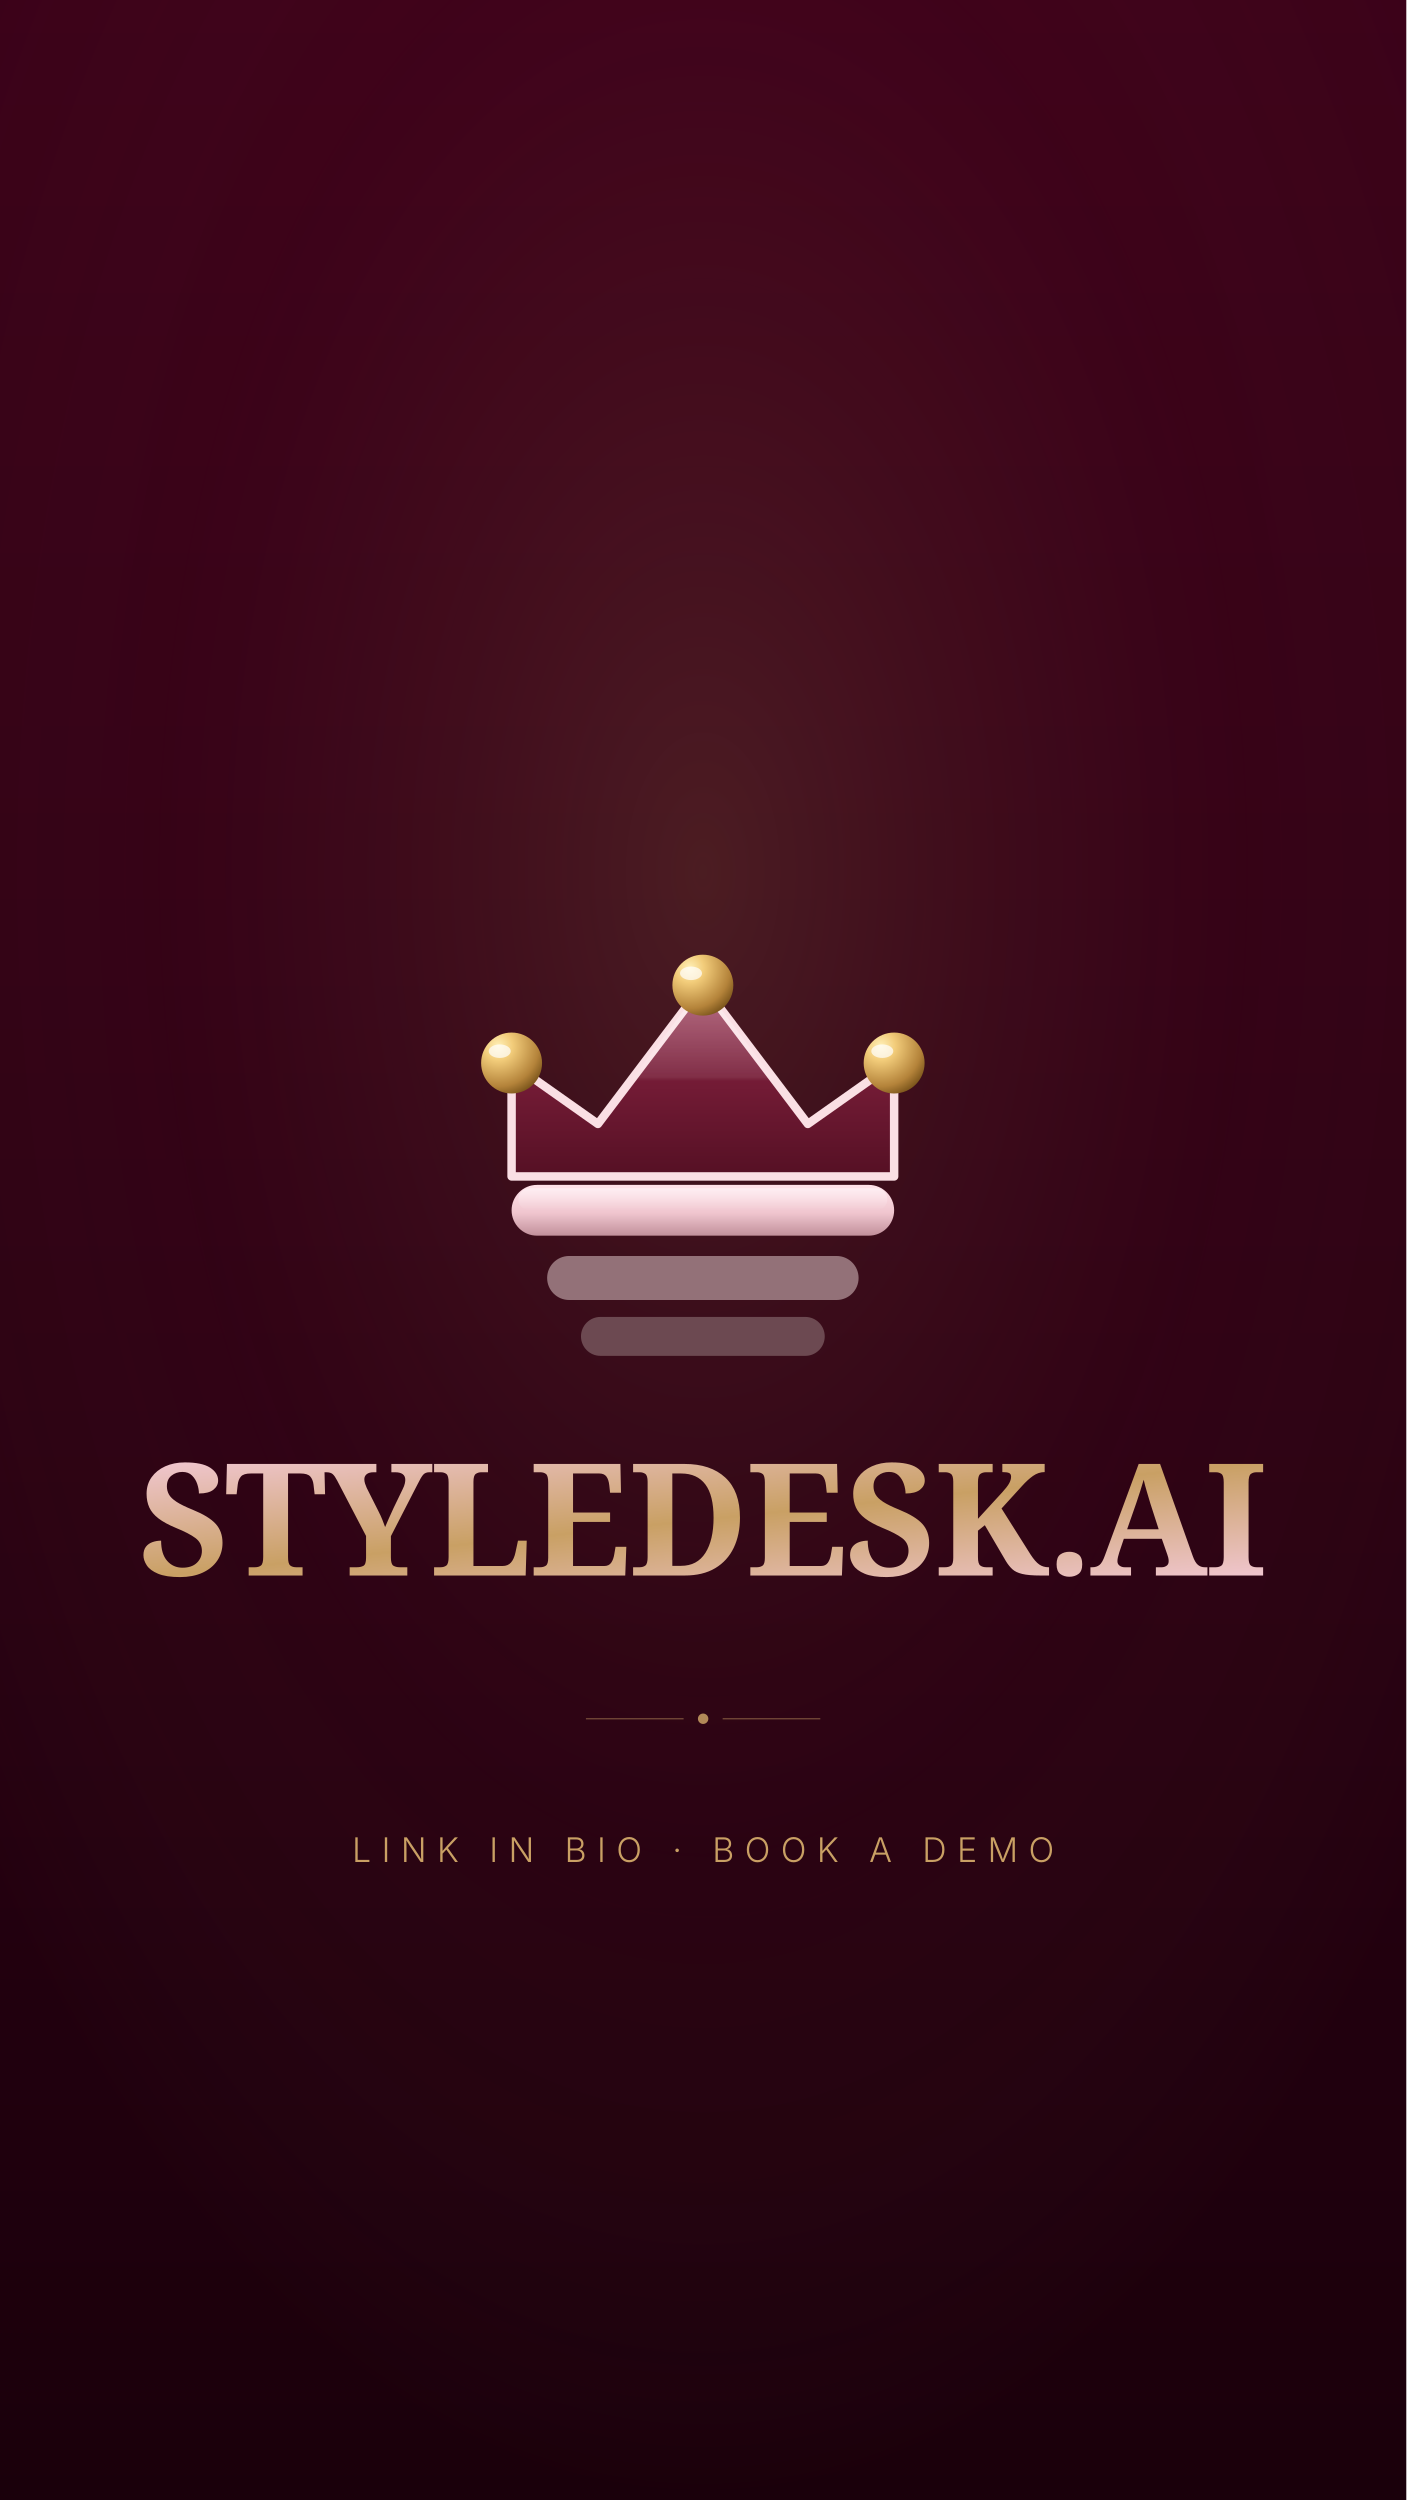
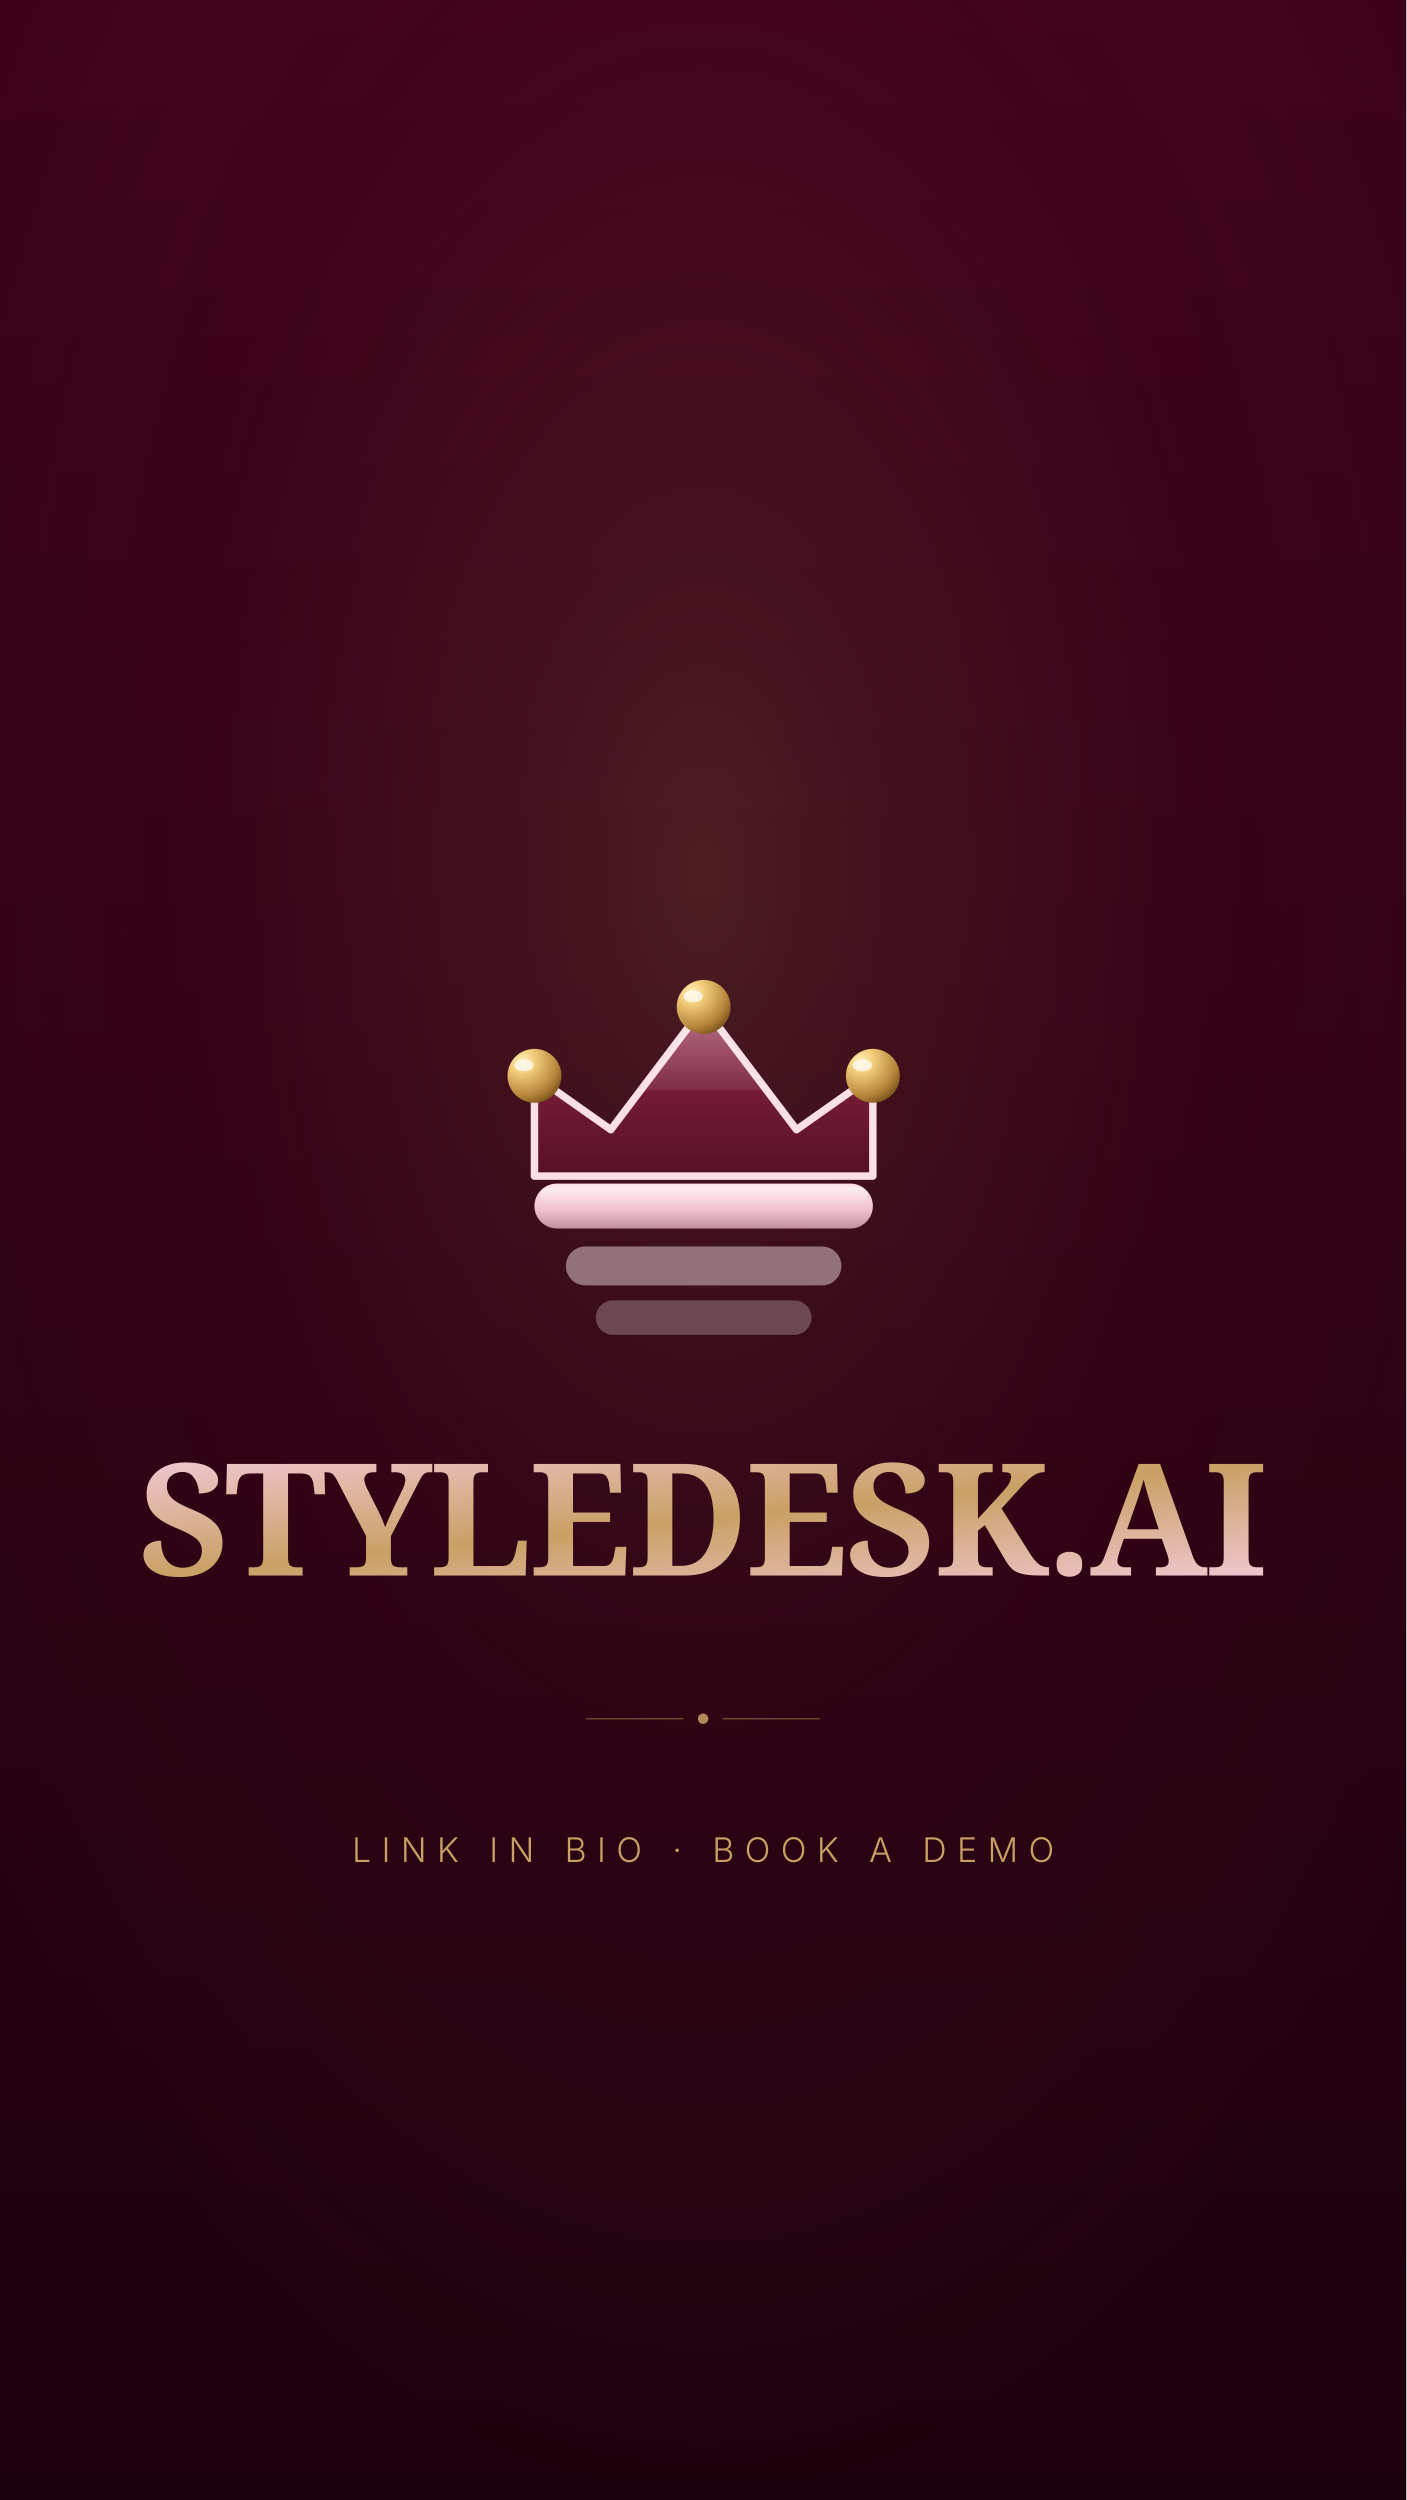
<svg xmlns="http://www.w3.org/2000/svg" viewBox="0 0 1080 1920" width="1080" height="1920" role="img" aria-label="StyleDesk.ai outro — link in bio, June 2026">
  <defs>
    <linearGradient id="bg" x1="0" y1="0" x2="0" y2="1">
      <stop offset="0%" stop-color="#3a0018" />
      <stop offset="55%" stop-color="#2a0012" />
      <stop offset="100%" stop-color="#1a000b" />
    </linearGradient>
    <linearGradient id="gold" x1="0" y1="0" x2="1" y2="1">
      <stop offset="0%" stop-color="#f0c6cf" />
      <stop offset="50%" stop-color="#c9a064" />
      <stop offset="100%" stop-color="#f0c6cf" />
    </linearGradient>
    <radialGradient id="glow" cx="50%" cy="35%" r="65%">
      <stop offset="0%" stop-color="#c9a064" stop-opacity="0.18" />
      <stop offset="60%" stop-color="#7c1f36" stop-opacity="0.08" />
      <stop offset="100%" stop-color="#c9a064" stop-opacity="0" />
    </radialGradient>
    <linearGradient id="crown" x1="0" y1="0" x2="0" y2="1">
      <stop offset="0%" stop-color="#932748" />
      <stop offset="100%" stop-color="#551024" />
    </linearGradient>
    <linearGradient id="crownGloss" x1="0" y1="0" x2="0" y2="1">
      <stop offset="0%" stop-color="#ffffff" stop-opacity="0.35" />
      <stop offset="48%" stop-color="#ffffff" stop-opacity="0.08" />
      <stop offset="50%" stop-color="#ffffff" stop-opacity="0" />
    </linearGradient>
    <radialGradient id="goldDot" cx="28%" cy="22%" r="95%">
      <stop offset="0%" stop-color="#fff0b8" />
      <stop offset="25%" stop-color="#f2cc7a" />
      <stop offset="70%" stop-color="#b4833a" />
      <stop offset="100%" stop-color="#5e3e0c" />
    </radialGradient>
    <linearGradient id="pinkBar" x1="0" y1="0" x2="0" y2="1">
      <stop offset="0%" stop-color="#ffe3ea" />
      <stop offset="55%" stop-color="#f0c6cf" />
      <stop offset="100%" stop-color="#c1909b" />
    </linearGradient>
    <linearGradient id="pinkGloss" x1="0" y1="0" x2="0" y2="1">
      <stop offset="0%" stop-color="#ffffff" stop-opacity="0.45" />
      <stop offset="100%" stop-color="#ffffff" stop-opacity="0" />
    </linearGradient>
  </defs>
  <rect width="1080" height="1920" fill="url(#bg)" />
  <rect width="1080" height="1920" fill="url(#glow)" />
-   <g transform="translate(207 598) scale(1.3)">
+   <g transform="translate(246 633) scale(1.15)">
    <path d="M143 235 L143 168 L194 204 L256 122 L318 204 L369 168 L369 235 Z" fill="url(#crown)" stroke="#fadfe4" stroke-width="5" stroke-linejoin="round" />
    <path d="M143 235 L143 168 L194 204 L256 122 L318 204 L369 168 L369 235 Z" fill="url(#crownGloss)" stroke="none" />
    <rect x="143" y="240" width="226" height="30" rx="15" fill="url(#pinkBar)" />
    <rect x="147" y="242" width="218" height="13" rx="6.5" fill="url(#pinkGloss)" />
    <rect x="164" y="282" width="184" height="26" rx="13" fill="#9a7a80" opacity="0.92" />
    <rect x="184" y="318" width="144" height="23" rx="11.5" fill="#7a5a60" opacity="0.78" />
    <circle cx="256" cy="122" r="18" fill="url(#goldDot)" />
    <circle cx="143" cy="168" r="18" fill="url(#goldDot)" />
    <circle cx="369" cy="168" r="18" fill="url(#goldDot)" />
    <ellipse cx="249" cy="115" rx="6.5" ry="4" fill="#ffffff" opacity="0.7" />
    <ellipse cx="136" cy="161" rx="6.5" ry="4" fill="#ffffff" opacity="0.7" />
    <ellipse cx="362" cy="161" rx="6.5" ry="4" fill="#ffffff" opacity="0.7" />
  </g>
  <text x="540" y="1210" font-family="'Playfair Display', Georgia, serif" font-size="120" font-weight="700" text-anchor="middle" letter-spacing="-2" fill="url(#gold)">STYLEDESK.AI</text>
  <line x1="450" y1="1320" x2="525" y2="1320" stroke="#c9a064" stroke-opacity="0.45" />
  <circle cx="540" cy="1320" r="4" fill="#c9a064" fill-opacity="0.85" />
  <line x1="555" y1="1320" x2="630" y2="1320" stroke="#c9a064" stroke-opacity="0.45" />
  <text x="540" y="1430" font-family="'Helvetica Neue', 'Inter', -apple-system, sans-serif" font-size="26" font-weight="300" fill="#c9a064" text-anchor="middle" letter-spacing="8">LINK IN BIO  ·  BOOK A DEMO</text>
</svg>
